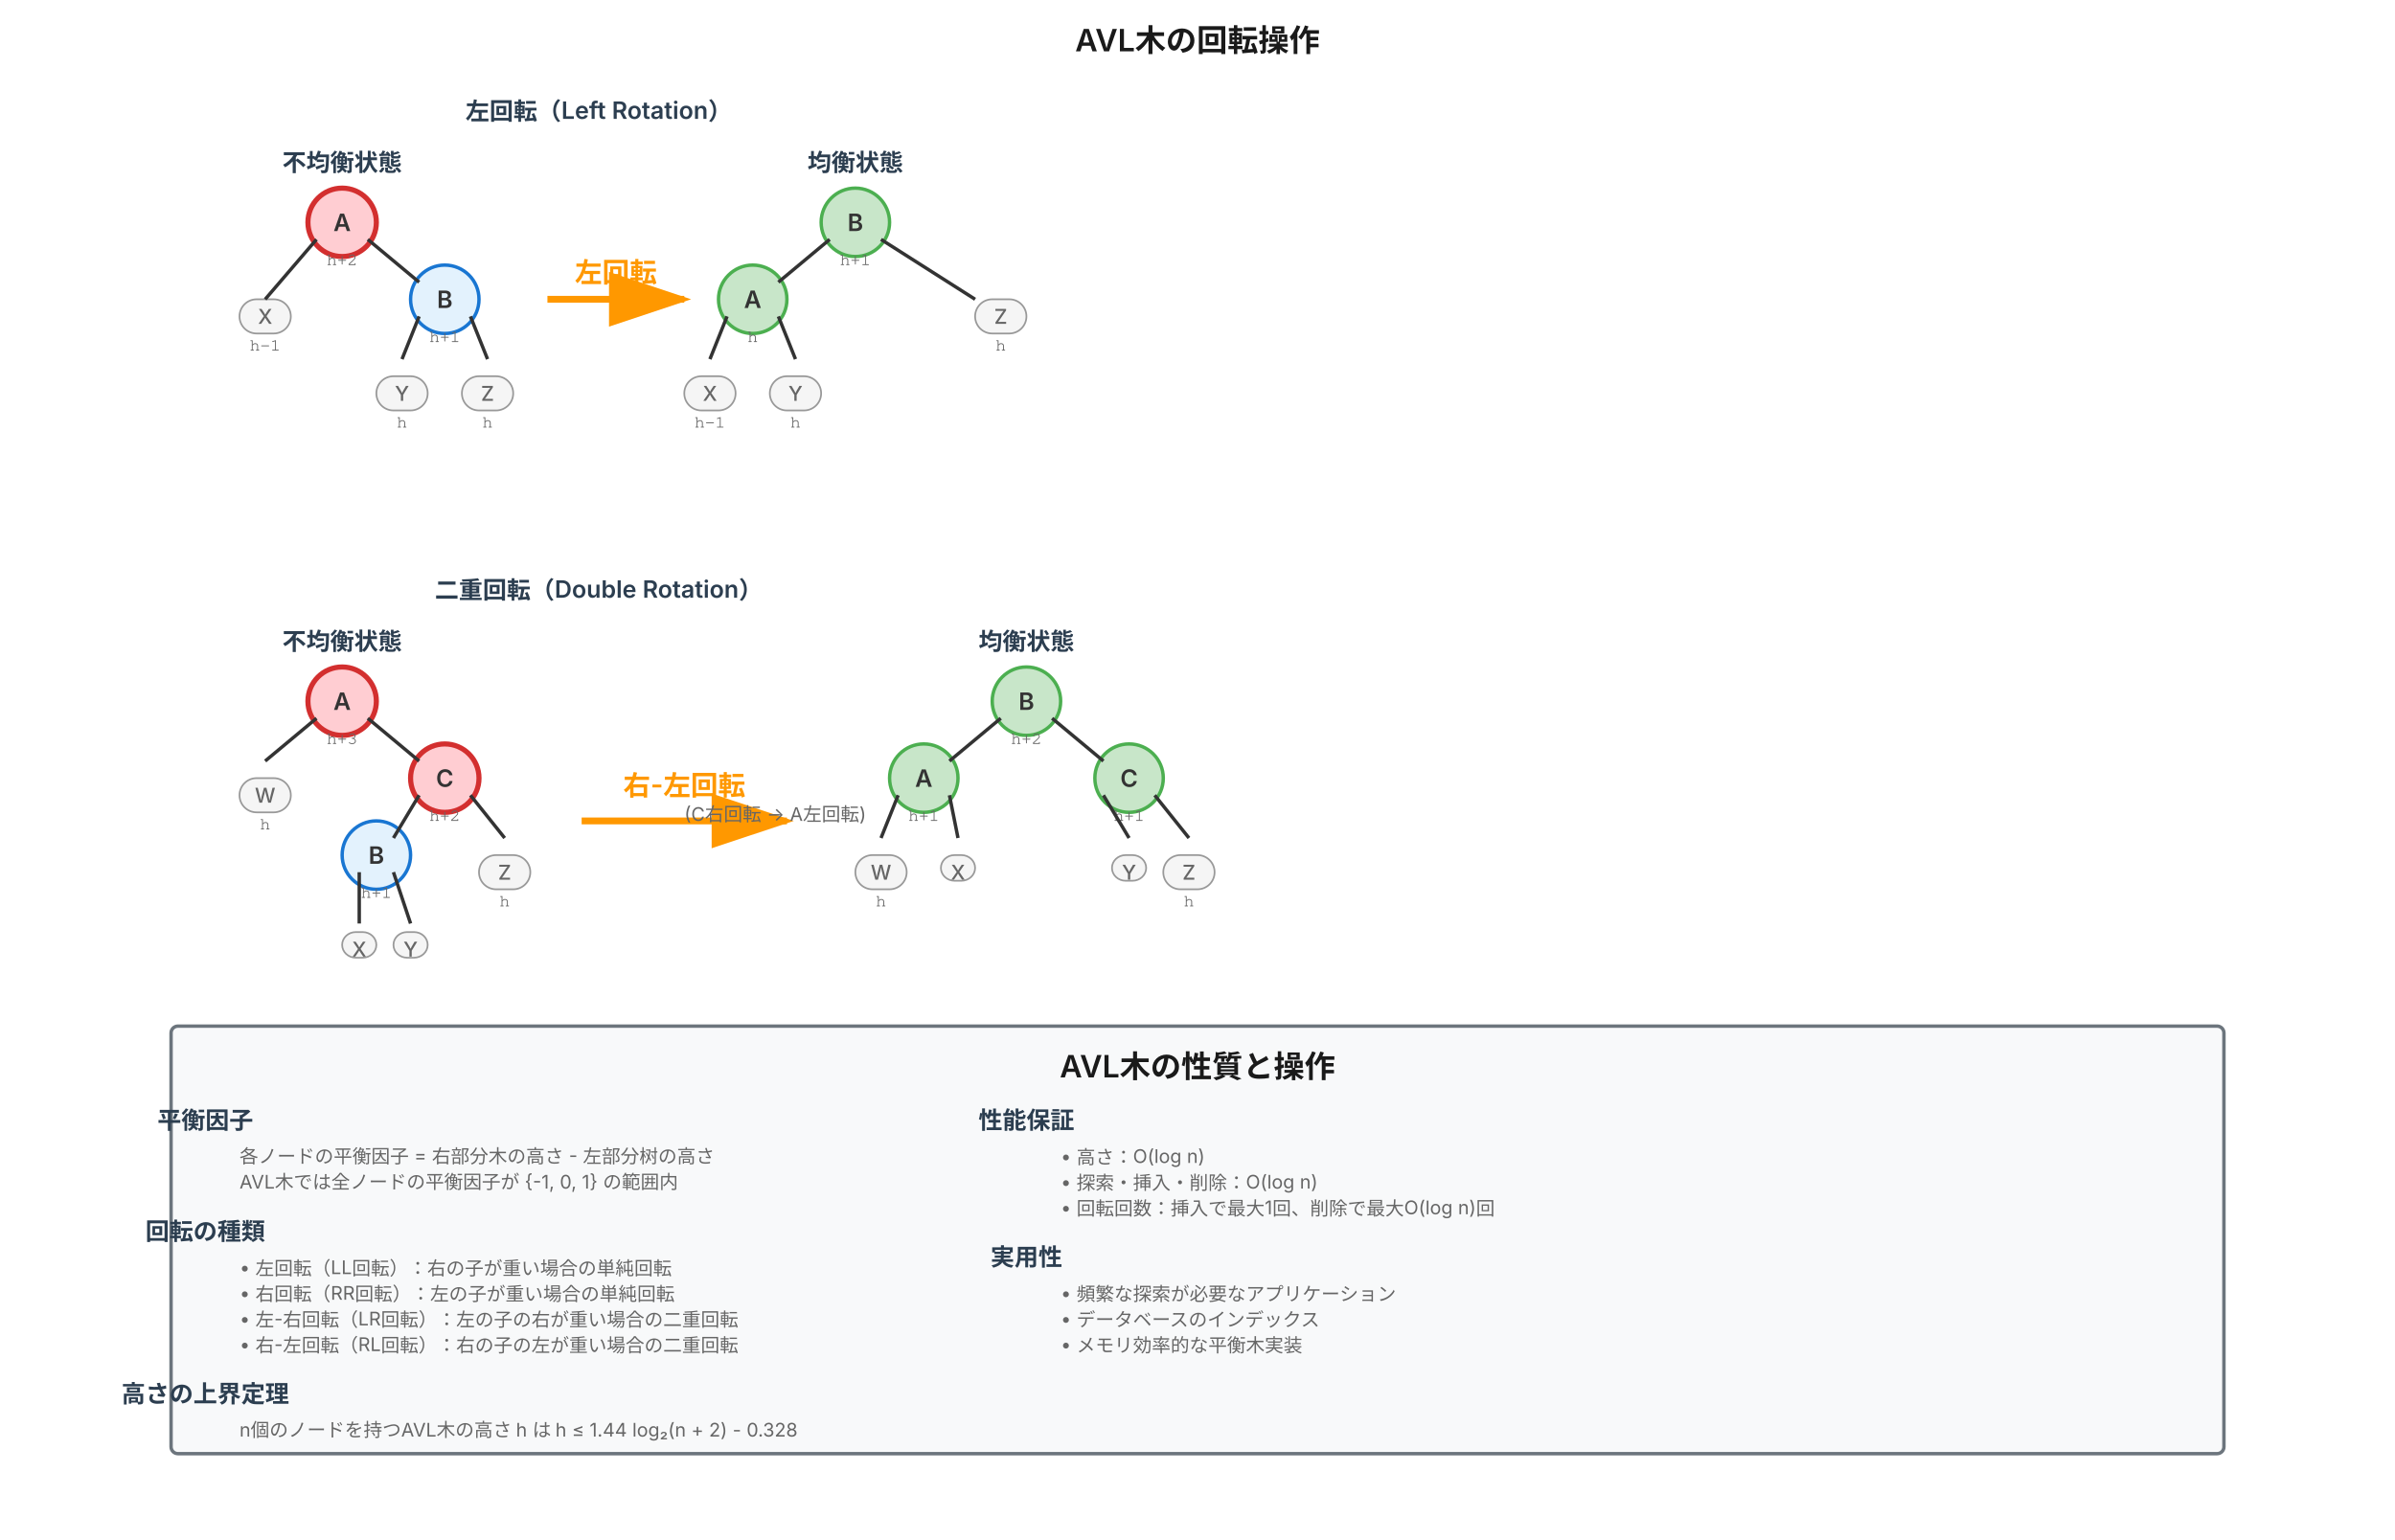
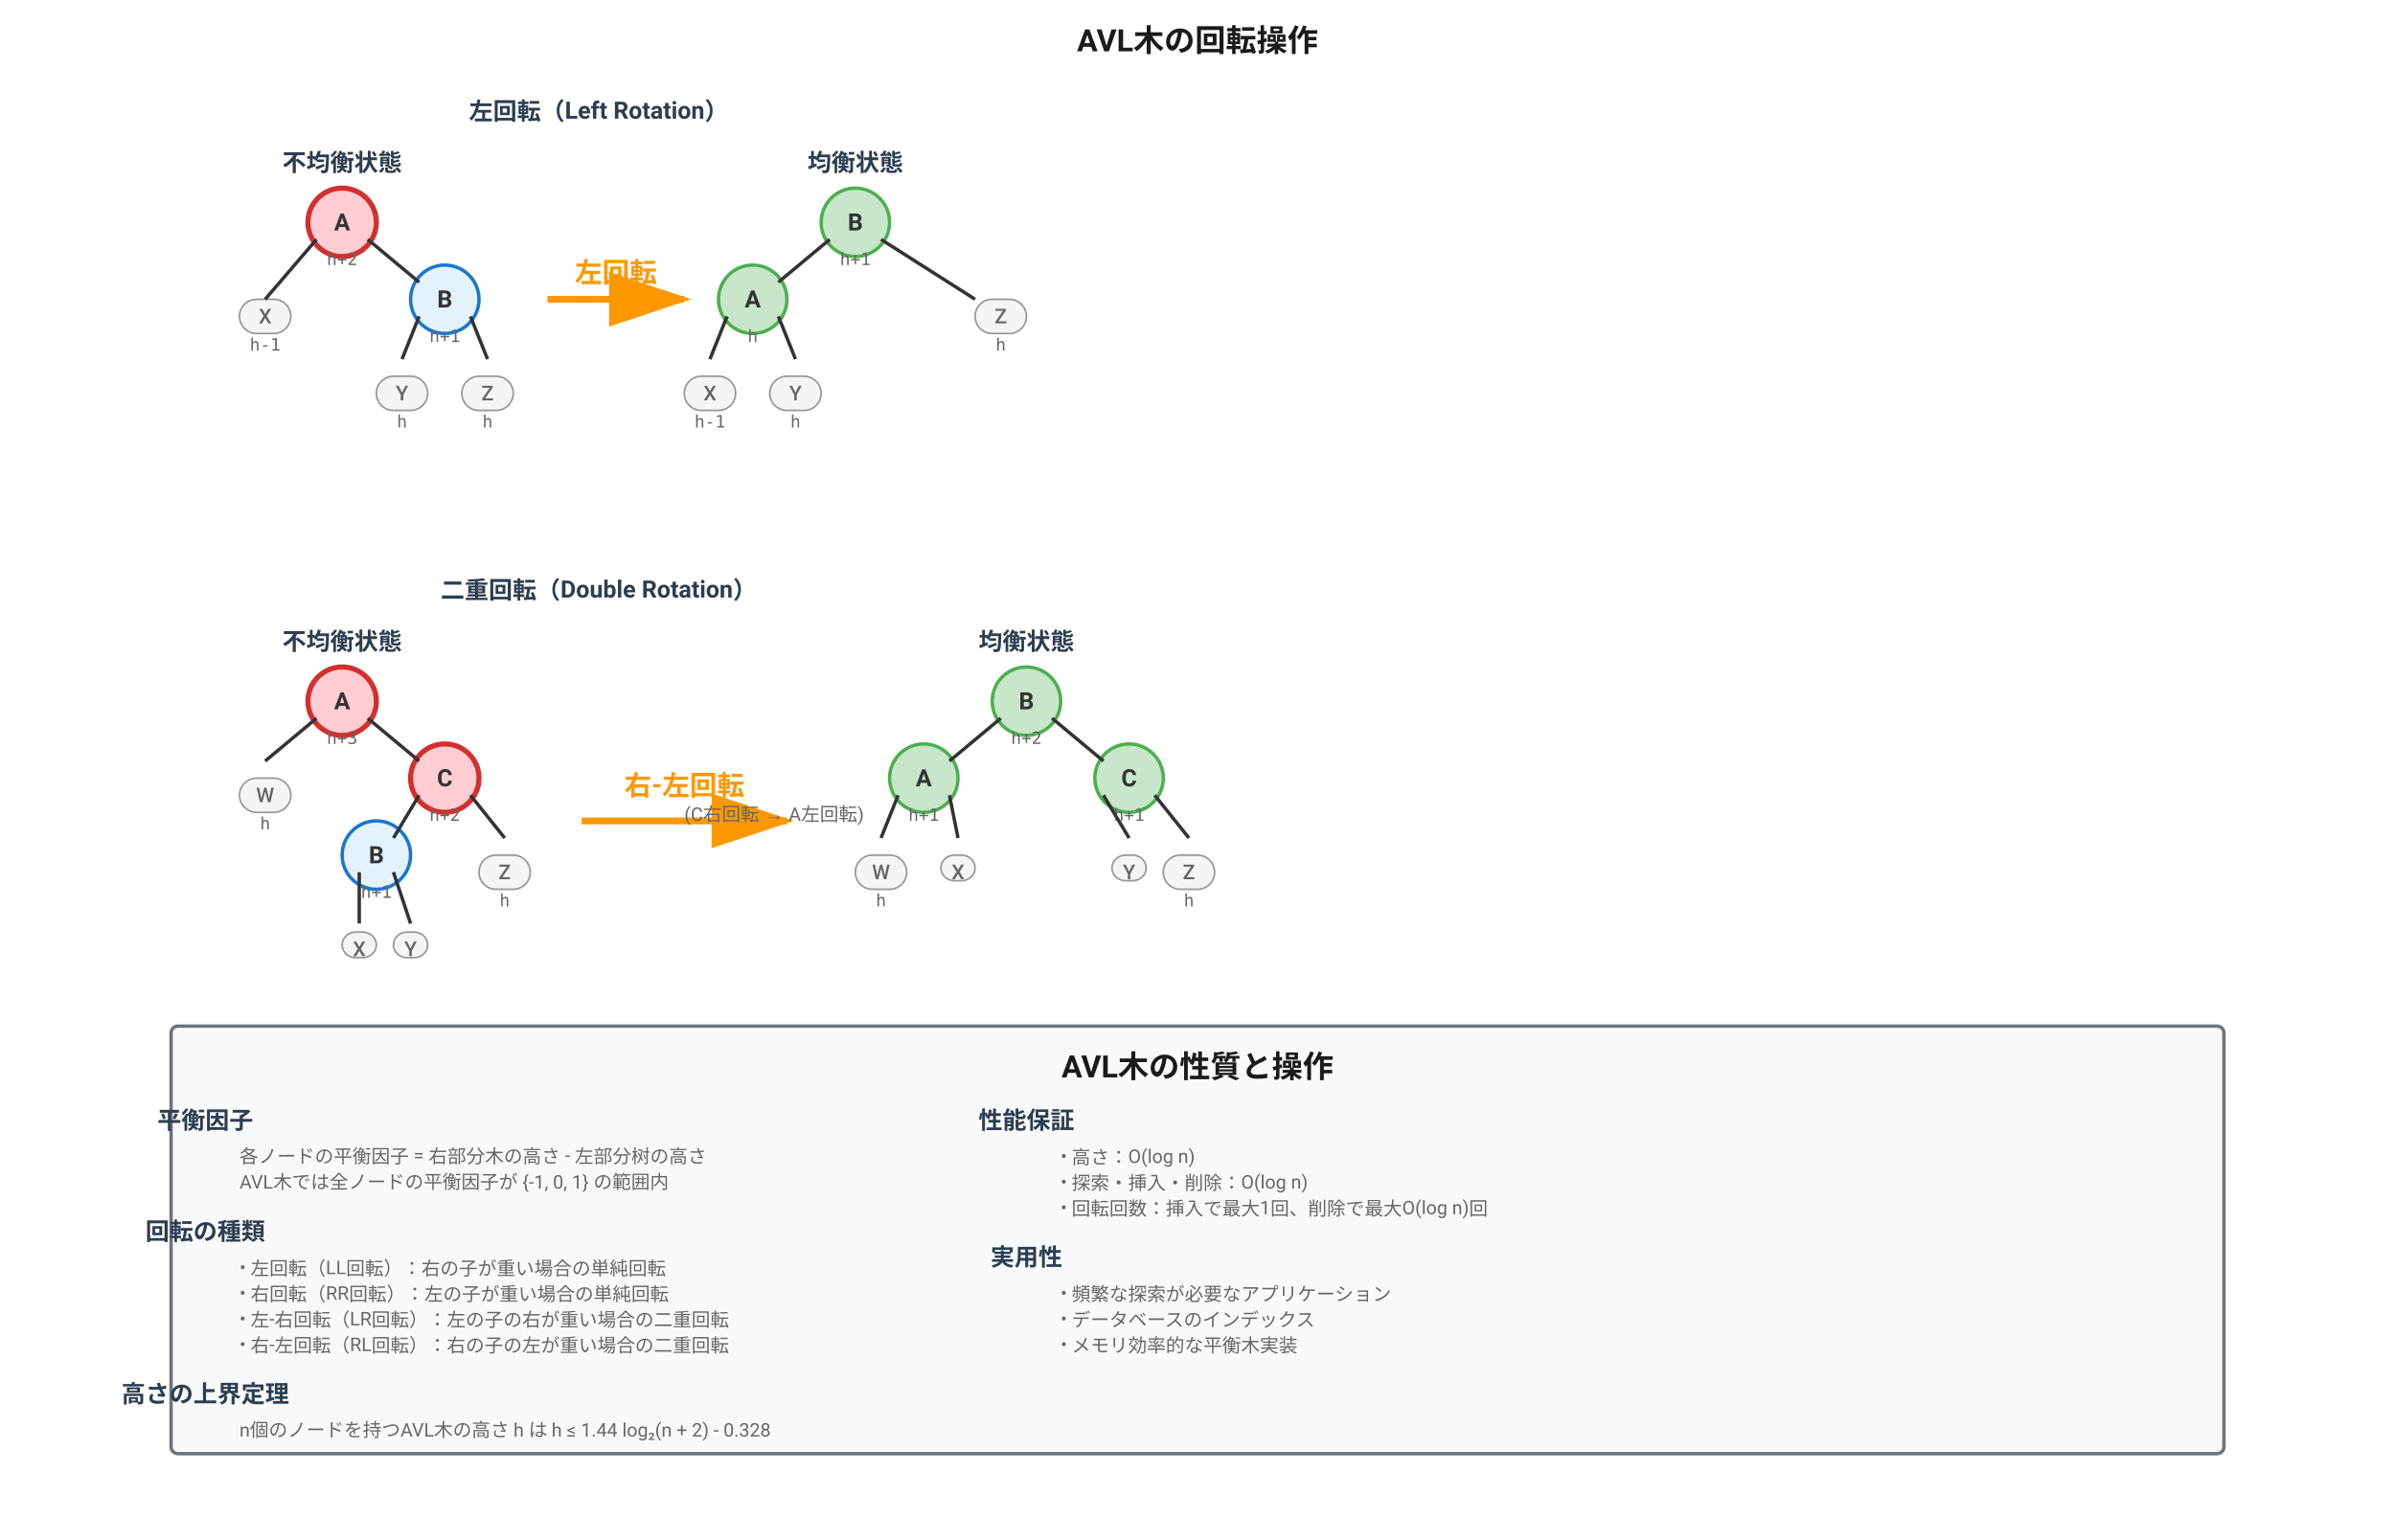
<svg xmlns="http://www.w3.org/2000/svg" viewBox="0 0 1400 900">
  <defs>
    <style>
      .node { fill: #e3f2fd; stroke: #1976d2; stroke-width: 2px; }
      .unbalanced-node { fill: #ffcdd2; stroke: #d32f2f; stroke-width: 3px; }
      .balanced-node { fill: #c8e6c9; stroke: #4caf50; stroke-width: 2px; }
      .subtree { fill: #f5f5f5; stroke: #999; stroke-width: 1px; }
      .tree-edge { stroke: #333; stroke-width: 2px; fill: none; }
      .rotation-arrow { stroke: #ff9800; stroke-width: 4px; fill: none; marker-end: url(#rotation-arrowhead); }
      
      .title { 
-         font-family: Inter, Helvetica, sans-serif;
+         font-family: -apple-system, BlinkMacSystemFont, "Segoe UI", Roboto, "Helvetica Neue", Arial, "Noto Sans", sans-serif;
        font-size: 18px; 
        font-weight: 600; 
        text-anchor: middle; 
        fill: #1a1a1a;
      }
      
      .subtitle { 
-         font-family: Inter, Helvetica, sans-serif;
+         font-family: -apple-system, BlinkMacSystemFont, "Segoe UI", Roboto, "Helvetica Neue", Arial, "Noto Sans", sans-serif;
        font-size: 14px; 
        font-weight: 600; 
        text-anchor: middle; 
        fill: #2c3e50;
      }
      
      .node-label { 
-         font-family: Inter, Helvetica, sans-serif;
+         font-family: -apple-system, BlinkMacSystemFont, "Segoe UI", Roboto, "Helvetica Neue", Arial, "Noto Sans", sans-serif;
        font-size: 14px; 
        font-weight: 600; 
        text-anchor: middle; 
        dominant-baseline: central;
        fill: #333;
      }
      
      .height-label { 
-         font-family: Courier, monospace;
+         font-family: "Monaco", "Menlo", "Ubuntu Mono", "Consolas", "source-code-pro", monospace;
        font-size: 10px; 
        font-weight: 500; 
        text-anchor: middle; 
        fill: #666;
      }
      
      .subtree-label { 
-         font-family: Inter, Helvetica, sans-serif;
+         font-family: -apple-system, BlinkMacSystemFont, "Segoe UI", Roboto, "Helvetica Neue", Arial, "Noto Sans", sans-serif;
        font-size: 12px; 
        font-weight: 500; 
        text-anchor: middle; 
        dominant-baseline: central;
        fill: #666;
      }
      
      .description { 
-         font-family: Inter, Helvetica, sans-serif;
+         font-family: -apple-system, BlinkMacSystemFont, "Segoe UI", Roboto, "Helvetica Neue", Arial, "Noto Sans", sans-serif;
        font-size: 11px; 
        font-weight: 400; 
        text-anchor: start; 
        fill: #666;
      }
      
      .operation-label { 
-         font-family: Inter, Helvetica, sans-serif;
+         font-family: -apple-system, BlinkMacSystemFont, "Segoe UI", Roboto, "Helvetica Neue", Arial, "Noto Sans", sans-serif;
        font-size: 16px; 
        font-weight: 600; 
        text-anchor: middle; 
        fill: #ff9800;
      }
    </style>
    <marker id="rotation-arrowhead" markerWidth="12" markerHeight="8" refX="11" refY="4" orient="auto">
      <polygon points="0 0, 12 4, 0 8" fill="#ff9800" />
    </marker>
  </defs>
  <text x="700" y="30" class="title">AVL木の回転操作</text>
  <g id="left-rotation">
    <text x="350" y="70" class="subtitle">左回転（Left Rotation）</text>
    <text x="200" y="100" class="subtitle">不均衡状態</text>
    <circle cx="200" cy="130" r="20" class="unbalanced-node" />
    <text x="200" y="130" class="node-label">A</text>
    <text x="200" y="155" class="height-label">h+2</text>
    <rect x="140" y="175" width="30" height="20" rx="10" class="subtree" />
    <text x="155" y="185" class="subtree-label">X</text>
    <text x="155" y="205" class="height-label">h-1</text>
    <circle cx="260" cy="175" r="20" class="node" />
    <text x="260" y="175" class="node-label">B</text>
    <text x="260" y="200" class="height-label">h+1</text>
    <rect x="220" y="220" width="30" height="20" rx="10" class="subtree" />
    <text x="235" y="230" class="subtree-label">Y</text>
    <text x="235" y="250" class="height-label">h</text>
    <rect x="270" y="220" width="30" height="20" rx="10" class="subtree" />
    <text x="285" y="230" class="subtree-label">Z</text>
    <text x="285" y="250" class="height-label">h</text>
    <line x1="185" y1="140" x2="155" y2="175" class="tree-edge" />
    <line x1="215" y1="140" x2="245" y2="165" class="tree-edge" />
    <line x1="245" y1="185" x2="235" y2="210" class="tree-edge" />
    <line x1="275" y1="185" x2="285" y2="210" class="tree-edge" />
    <path d="M 320 175 Q 360 175 400 175" class="rotation-arrow" />
    <text x="360" y="165" class="operation-label">左回転</text>
    <text x="500" y="100" class="subtitle">均衡状態</text>
    <circle cx="500" cy="130" r="20" class="balanced-node" />
    <text x="500" y="130" class="node-label">B</text>
    <text x="500" y="155" class="height-label">h+1</text>
    <circle cx="440" cy="175" r="20" class="balanced-node" />
    <text x="440" y="175" class="node-label">A</text>
    <text x="440" y="200" class="height-label">h</text>
    <rect x="570" y="175" width="30" height="20" rx="10" class="subtree" />
    <text x="585" y="185" class="subtree-label">Z</text>
    <text x="585" y="205" class="height-label">h</text>
    <rect x="400" y="220" width="30" height="20" rx="10" class="subtree" />
    <text x="415" y="230" class="subtree-label">X</text>
    <text x="415" y="250" class="height-label">h-1</text>
    <rect x="450" y="220" width="30" height="20" rx="10" class="subtree" />
    <text x="465" y="230" class="subtree-label">Y</text>
    <text x="465" y="250" class="height-label">h</text>
    <line x1="485" y1="140" x2="455" y2="165" class="tree-edge" />
    <line x1="515" y1="140" x2="570" y2="175" class="tree-edge" />
    <line x1="425" y1="185" x2="415" y2="210" class="tree-edge" />
    <line x1="455" y1="185" x2="465" y2="210" class="tree-edge" />
  </g>
  <g id="double-rotation">
    <text x="350" y="350" class="subtitle">二重回転（Double Rotation）</text>
    <text x="200" y="380" class="subtitle">不均衡状態</text>
    <circle cx="200" cy="410" r="20" class="unbalanced-node" />
    <text x="200" y="410" class="node-label">A</text>
    <text x="200" y="435" class="height-label">h+3</text>
    <rect x="140" y="455" width="30" height="20" rx="10" class="subtree" />
    <text x="155" y="465" class="subtree-label">W</text>
    <text x="155" y="485" class="height-label">h</text>
    <circle cx="260" cy="455" r="20" class="unbalanced-node" />
    <text x="260" y="455" class="node-label">C</text>
    <text x="260" y="480" class="height-label">h+2</text>
    <circle cx="220" cy="500" r="20" class="node" />
    <text x="220" y="500" class="node-label">B</text>
    <text x="220" y="525" class="height-label">h+1</text>
    <rect x="280" y="500" width="30" height="20" rx="10" class="subtree" />
    <text x="295" y="510" class="subtree-label">Z</text>
    <text x="295" y="530" class="height-label">h</text>
    <rect x="200" y="545" width="20" height="15" rx="8" class="subtree" />
    <text x="210" y="555" class="subtree-label">X</text>
    <rect x="230" y="545" width="20" height="15" rx="8" class="subtree" />
    <text x="240" y="555" class="subtree-label">Y</text>
    <line x1="185" y1="420" x2="155" y2="445" class="tree-edge" />
    <line x1="215" y1="420" x2="245" y2="445" class="tree-edge" />
    <line x1="245" y1="465" x2="230" y2="490" class="tree-edge" />
    <line x1="275" y1="465" x2="295" y2="490" class="tree-edge" />
    <line x1="210" y1="510" x2="210" y2="540" class="tree-edge" />
    <line x1="230" y1="510" x2="240" y2="540" class="tree-edge" />
    <path d="M 340 480 Q 400 480 460 480" class="rotation-arrow" />
    <text x="400" y="465" class="operation-label">右-左回転</text>
    <text x="400" y="480" class="description">(C右回転 → A左回転)</text>
    <text x="600" y="380" class="subtitle">均衡状態</text>
    <circle cx="600" cy="410" r="20" class="balanced-node" />
    <text x="600" y="410" class="node-label">B</text>
    <text x="600" y="435" class="height-label">h+2</text>
    <circle cx="540" cy="455" r="20" class="balanced-node" />
    <text x="540" y="455" class="node-label">A</text>
    <text x="540" y="480" class="height-label">h+1</text>
    <circle cx="660" cy="455" r="20" class="balanced-node" />
    <text x="660" y="455" class="node-label">C</text>
    <text x="660" y="480" class="height-label">h+1</text>
    <rect x="500" y="500" width="30" height="20" rx="10" class="subtree" />
    <text x="515" y="510" class="subtree-label">W</text>
    <text x="515" y="530" class="height-label">h</text>
    <rect x="550" y="500" width="20" height="15" rx="8" class="subtree" />
    <text x="560" y="510" class="subtree-label">X</text>
    <rect x="650" y="500" width="20" height="15" rx="8" class="subtree" />
    <text x="660" y="510" class="subtree-label">Y</text>
    <rect x="680" y="500" width="30" height="20" rx="10" class="subtree" />
    <text x="695" y="510" class="subtree-label">Z</text>
    <text x="695" y="530" class="height-label">h</text>
    <line x1="585" y1="420" x2="555" y2="445" class="tree-edge" />
    <line x1="615" y1="420" x2="645" y2="445" class="tree-edge" />
    <line x1="525" y1="465" x2="515" y2="490" class="tree-edge" />
    <line x1="555" y1="465" x2="560" y2="490" class="tree-edge" />
    <line x1="645" y1="465" x2="660" y2="490" class="tree-edge" />
    <line x1="675" y1="465" x2="695" y2="490" class="tree-edge" />
  </g>
  <rect x="100" y="600" width="1200" height="250" style="fill: #f8f9fa; stroke: #6c757d; stroke-width: 2px; rx: 4px;" />
  <text x="700" y="630" class="title">AVL木の性質と操作</text>
  <text x="120" y="660" class="subtitle">平衡因子</text>
  <text x="140" y="680" class="description" style="text-anchor:start">各ノードの平衡因子 = 右部分木の高さ - 左部分树の高さ</text>
  <text x="140" y="695" class="description" style="text-anchor:start">AVL木では全ノードの平衡因子が {-1, 0, 1} の範囲内</text>
  <text x="120" y="725" class="subtitle">回転の種類</text>
  <text x="140" y="745" class="description">• 左回転（LL回転）：右の子が重い場合の単純回転</text>
  <text x="140" y="760" class="description">• 右回転（RR回転）：左の子が重い場合の単純回転</text>
  <text x="140" y="775" class="description">• 左-右回転（LR回転）：左の子の右が重い場合の二重回転</text>
  <text x="140" y="790" class="description">• 右-左回転（RL回転）：右の子の左が重い場合の二重回転</text>
  <text x="600" y="660" class="subtitle">性能保証</text>
  <text x="620" y="680" class="description">• 高さ：O(log n)</text>
  <text x="620" y="695" class="description">• 探索・挿入・削除：O(log n)</text>
  <text x="620" y="710" class="description">• 回転回数：挿入で最大1回、削除で最大O(log n)回</text>
  <text x="600" y="740" class="subtitle">実用性</text>
  <text x="620" y="760" class="description">• 頻繁な探索が必要なアプリケーション</text>
  <text x="620" y="775" class="description">• データベースのインデックス</text>
  <text x="620" y="790" class="description">• メモリ効率的な平衡木実装</text>
  <text x="120" y="820" class="subtitle">高さの上界定理</text>
  <text x="140" y="840" class="description">n個のノードを持つAVL木の高さ h は h ≤ 1.44 log₂(n + 2) - 0.328</text>
</svg>
